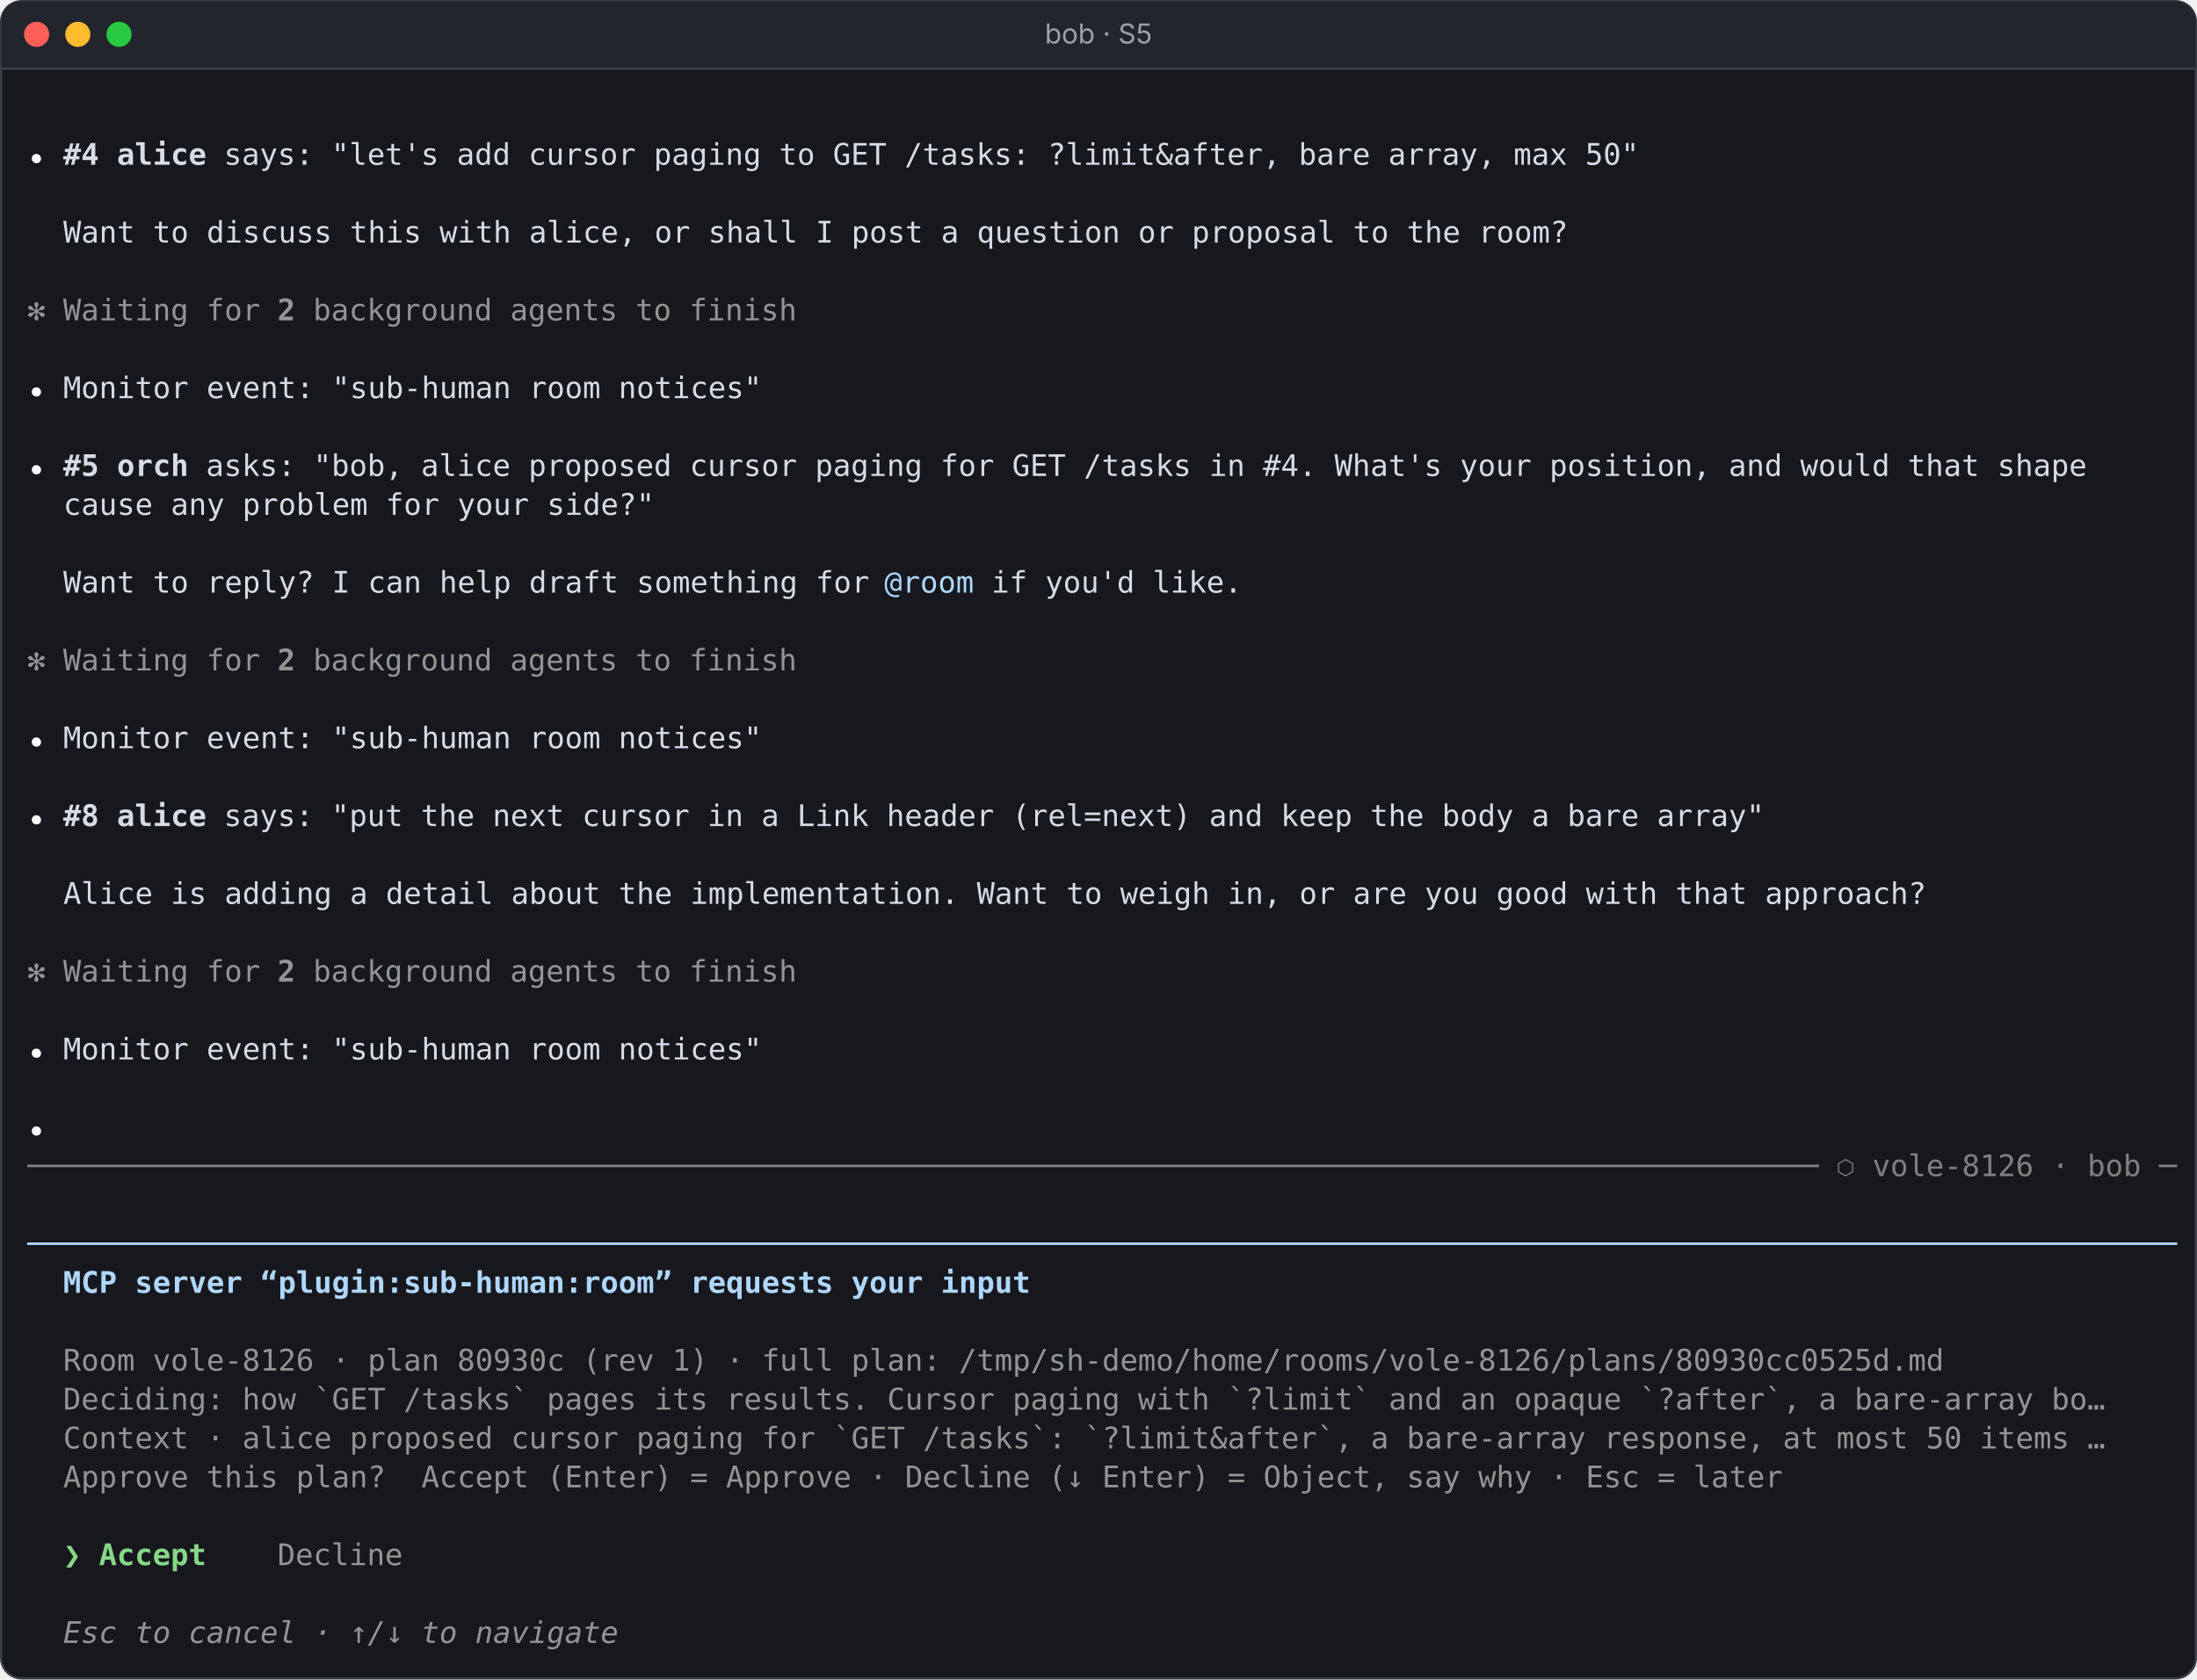
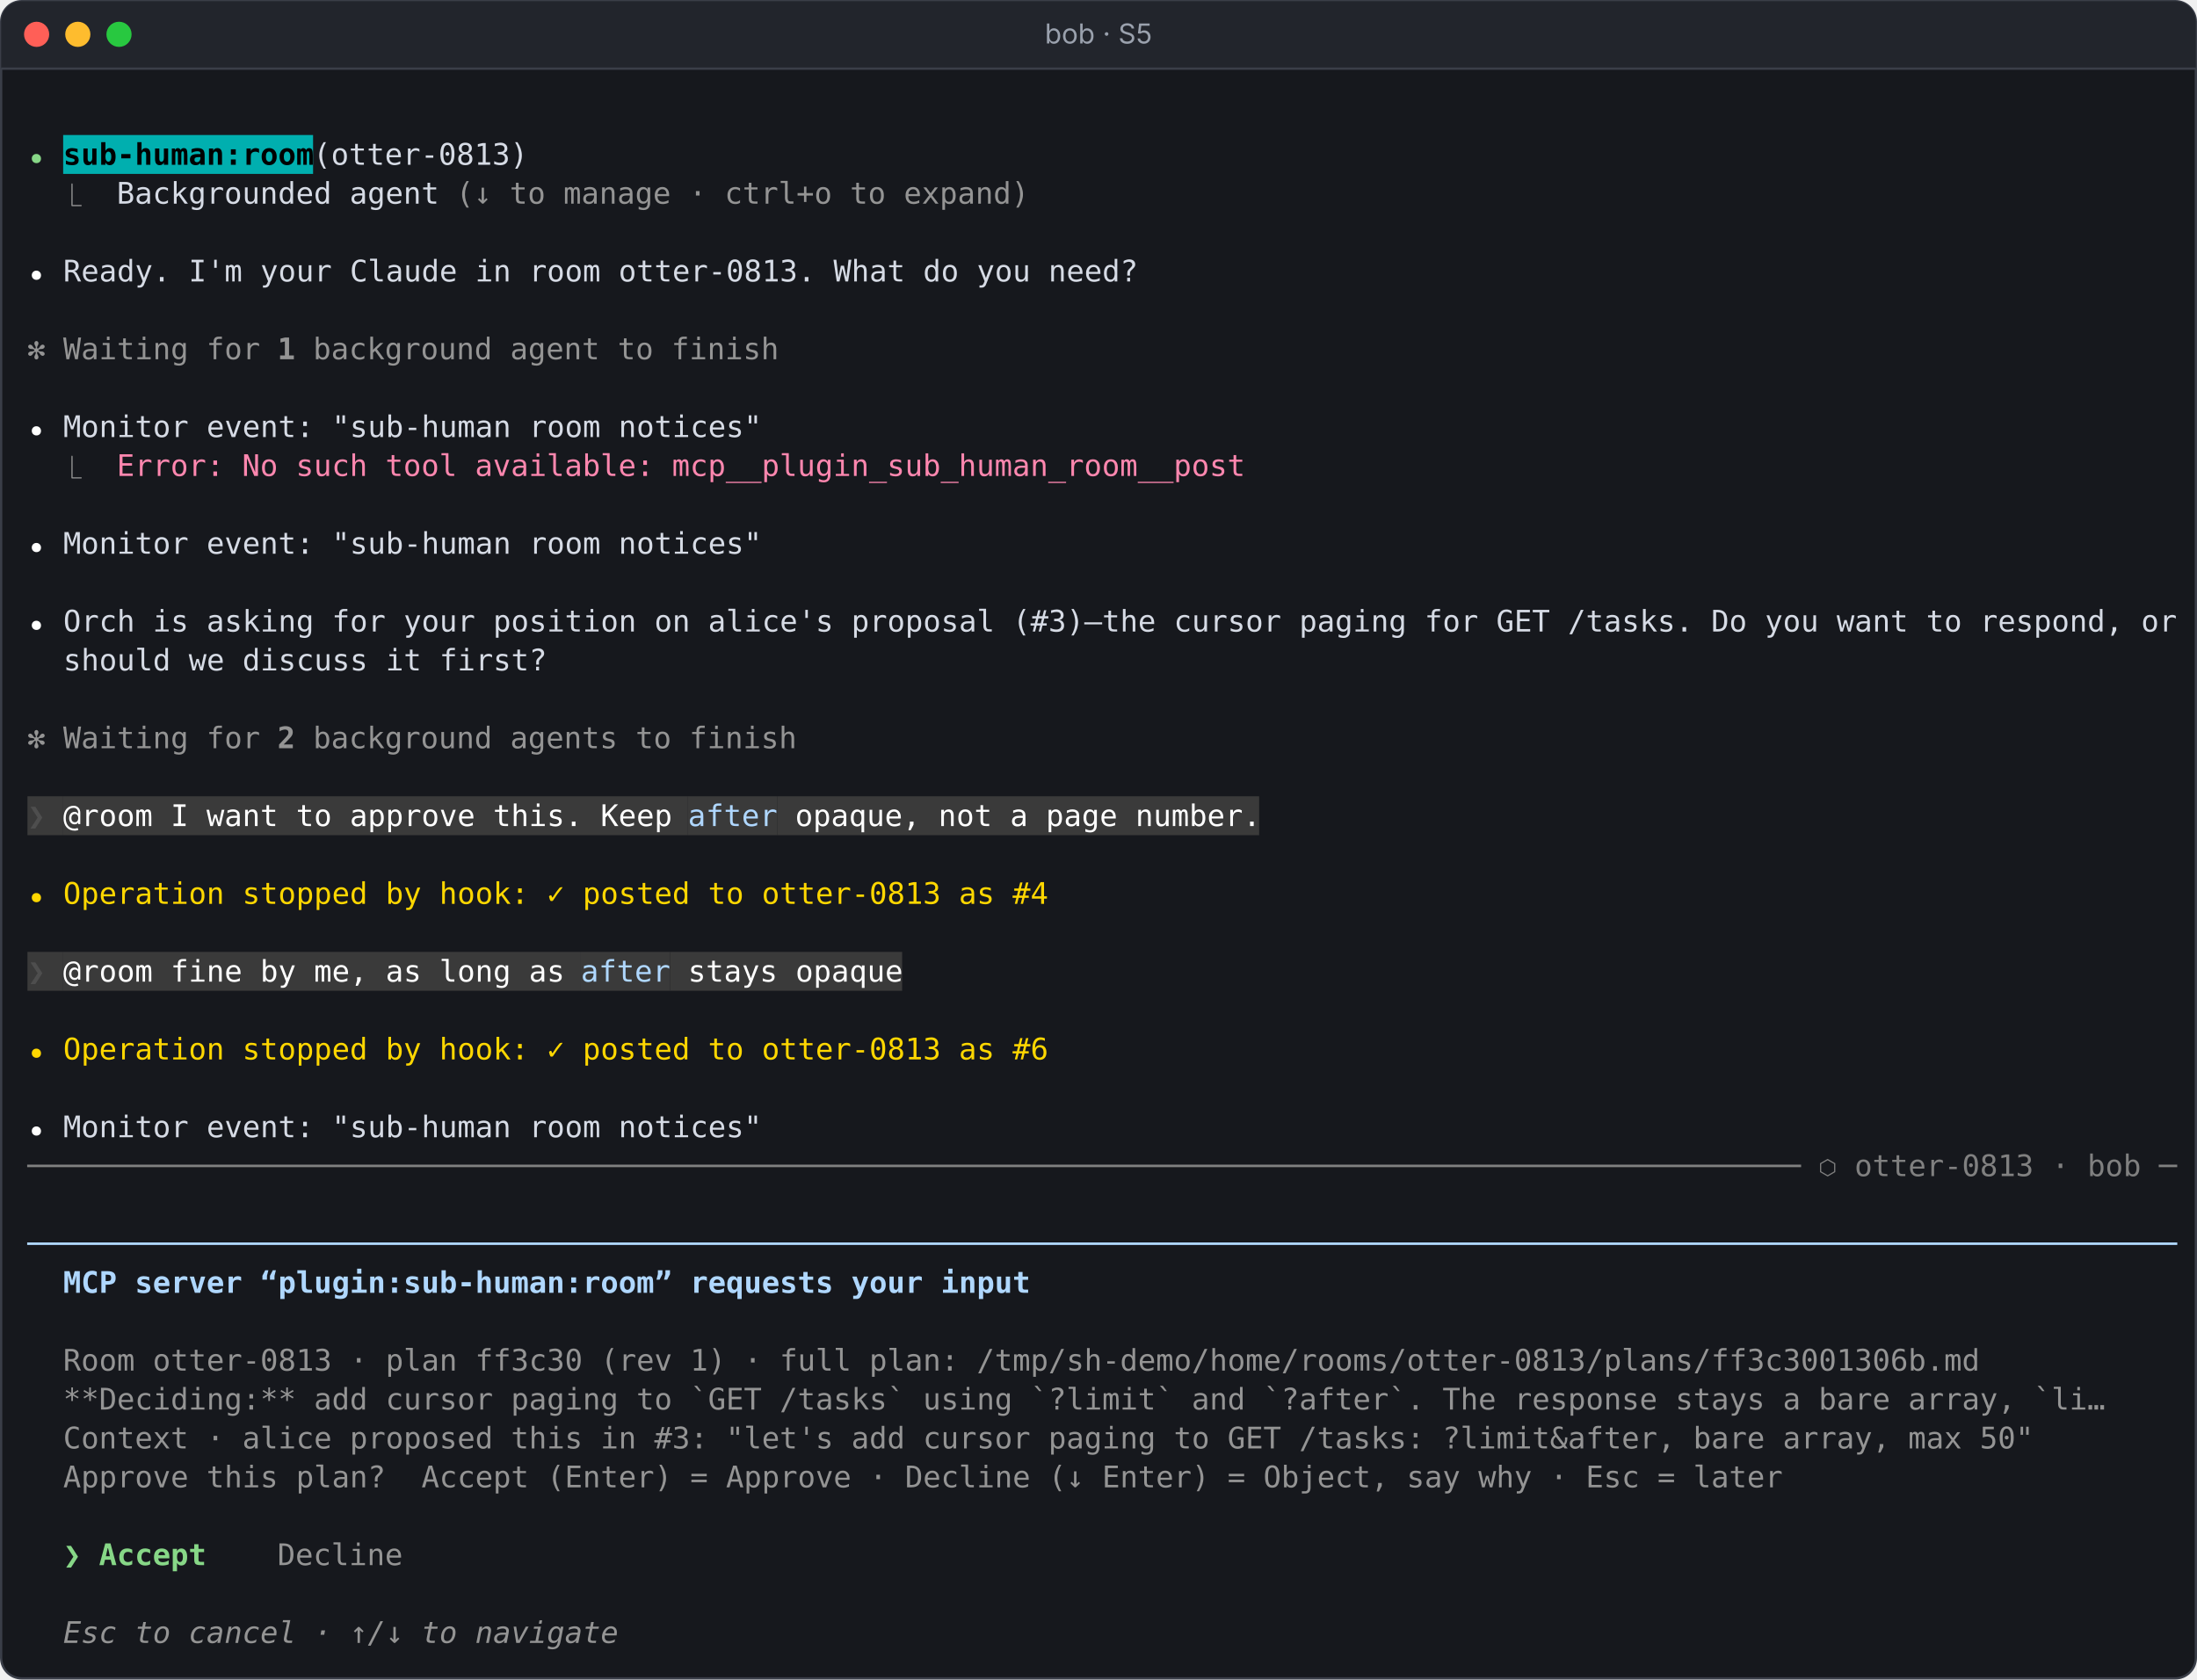
<svg xmlns="http://www.w3.org/2000/svg" viewBox="0 0 960 734" width="960" height="734" role="img" aria-label="bob · S5" font-family="ui-monospace, 'SF Mono', SFMono-Regular, Menlo, Consolas, 'DejaVu Sans Mono', 'Liberation Mono', monospace" font-size="13">
  <rect x="0.5" y="0.5" width="959" height="733" rx="9" fill="#16181d" stroke="#3a3e48" />
  <path d="M0.5 30V9.5a9 9 0 0 1 9-9h941a9 9 0 0 1 9 9V30z" fill="#22252c" />
  <line x1="0.5" y1="30" x2="959.5" y2="30" stroke="#3a3e48" />
  <circle cx="16" cy="15" r="5.5" fill="#ff5f57" />
  <circle cx="34" cy="15" r="5.5" fill="#febc2e" />
  <circle cx="52" cy="15" r="5.5" fill="#28c840" />
  <text x="480" y="19" text-anchor="middle" fill="#9aa1ad" font-size="12" font-family="-apple-system, 'Segoe UI', system-ui, sans-serif">bob · S5</text>
  <g fill="#d6dbe5">
-     <text x="12" y="72" fill="#ffffff" textLength="7.8" lengthAdjust="spacingAndGlyphs" xml:space="preserve">⏺</text>
-     <text x="27.6" y="72" font-weight="bold" textLength="62.4" lengthAdjust="spacing" xml:space="preserve">#4 alice</text>
-     <text x="90" y="72" textLength="624" lengthAdjust="spacing" xml:space="preserve"> says: "let's add cursor paging to GET /tasks: ?limit&amp;after, bare array, max 50"</text>
-     <text x="12" y="106" textLength="670.8" lengthAdjust="spacing" xml:space="preserve">  Want to discuss this with alice, or shall I post a question or proposal to the room?</text>
-     <text x="12" y="140" fill="#949494" textLength="7.8" lengthAdjust="spacingAndGlyphs" xml:space="preserve">✻</text>
-     <text x="27.6" y="140" fill="#949494" textLength="93.6" lengthAdjust="spacing" xml:space="preserve">Waiting for </text>
-     <text x="121.2" y="140" fill="#949494" font-weight="bold" xml:space="preserve">2</text>
-     <text x="129" y="140" fill="#949494" textLength="218.4" lengthAdjust="spacing" xml:space="preserve"> background agents to finish</text>
-     <text x="12" y="174" fill="#ffffff" textLength="7.8" lengthAdjust="spacingAndGlyphs" xml:space="preserve">⏺</text>
-     <text x="19.8" y="174" textLength="312" lengthAdjust="spacing" xml:space="preserve"> Monitor event: "sub-human room notices"</text>
-     <text x="12" y="208" fill="#ffffff" textLength="7.8" lengthAdjust="spacingAndGlyphs" xml:space="preserve">⏺</text>
-     <text x="27.6" y="208" font-weight="bold" textLength="54.6" lengthAdjust="spacing" xml:space="preserve">#5 orch</text>
-     <text x="82.2" y="208" textLength="826.8" lengthAdjust="spacing" xml:space="preserve"> asks: "bob, alice proposed cursor paging for GET /tasks in #4. What's your position, and would that shape</text>
-     <text x="12" y="225" textLength="273" lengthAdjust="spacing" xml:space="preserve">  cause any problem for your side?"</text>
-     <text x="12" y="259" textLength="374.4" lengthAdjust="spacing" xml:space="preserve">  Want to reply? I can help draft something for </text>
-     <text x="386.4" y="259" fill="#afd7ff" textLength="39" lengthAdjust="spacing" xml:space="preserve">@room</text>
-     <text x="425.4" y="259" textLength="117" lengthAdjust="spacing" xml:space="preserve"> if you'd like.</text>
-     <text x="12" y="293" fill="#949494" textLength="7.8" lengthAdjust="spacingAndGlyphs" xml:space="preserve">✻</text>
-     <text x="27.6" y="293" fill="#949494" textLength="93.6" lengthAdjust="spacing" xml:space="preserve">Waiting for </text>
-     <text x="121.2" y="293" fill="#949494" font-weight="bold" xml:space="preserve">2</text>
-     <text x="129" y="293" fill="#949494" textLength="218.4" lengthAdjust="spacing" xml:space="preserve"> background agents to finish</text>
-     <text x="12" y="327" fill="#ffffff" textLength="7.8" lengthAdjust="spacingAndGlyphs" xml:space="preserve">⏺</text>
-     <text x="19.8" y="327" textLength="312" lengthAdjust="spacing" xml:space="preserve"> Monitor event: "sub-human room notices"</text>
-     <text x="12" y="361" fill="#ffffff" textLength="7.8" lengthAdjust="spacingAndGlyphs" xml:space="preserve">⏺</text>
-     <text x="27.6" y="361" font-weight="bold" textLength="62.4" lengthAdjust="spacing" xml:space="preserve">#8 alice</text>
-     <text x="90" y="361" textLength="678.6" lengthAdjust="spacing" xml:space="preserve"> says: "put the next cursor in a Link header (rel=next) and keep the body a bare array"</text>
-     <text x="12" y="395" textLength="826.8" lengthAdjust="spacing" xml:space="preserve">  Alice is adding a detail about the implementation. Want to weigh in, or are you good with that approach?</text>
-     <text x="12" y="429" fill="#949494" textLength="7.8" lengthAdjust="spacingAndGlyphs" xml:space="preserve">✻</text>
-     <text x="27.6" y="429" fill="#949494" textLength="93.6" lengthAdjust="spacing" xml:space="preserve">Waiting for </text>
-     <text x="121.2" y="429" fill="#949494" font-weight="bold" xml:space="preserve">2</text>
-     <text x="129" y="429" fill="#949494" textLength="218.4" lengthAdjust="spacing" xml:space="preserve"> background agents to finish</text>
-     <text x="12" y="463" fill="#ffffff" textLength="7.8" lengthAdjust="spacingAndGlyphs" xml:space="preserve">⏺</text>
-     <text x="19.8" y="463" textLength="312" lengthAdjust="spacing" xml:space="preserve"> Monitor event: "sub-human room notices"</text>
+     <rect x="27.6" y="59" width="109.2" height="17" fill="#00afaf" />
+     <rect x="12" y="348" width="15.6" height="17" fill="#3a3a3a" />
+     <rect x="27.6" y="348" width="273" height="17" fill="#3a3a3a" />
+     <rect x="300.6" y="348" width="39" height="17" fill="#3a3a3a" />
+     <rect x="339.6" y="348" width="210.6" height="17" fill="#3a3a3a" />
+     <rect x="12" y="416" width="15.6" height="17" fill="#3a3a3a" />
+     <rect x="27.6" y="416" width="226.2" height="17" fill="#3a3a3a" />
+     <rect x="253.8" y="416" width="39" height="17" fill="#3a3a3a" />
+     <rect x="292.8" y="416" width="101.4" height="17" fill="#3a3a3a" />
+     <text x="12" y="72" fill="#87d787" textLength="7.8" lengthAdjust="spacingAndGlyphs" xml:space="preserve">⏺</text>
+     <text x="27.6" y="72" fill="#000000" font-weight="bold" textLength="109.2" lengthAdjust="spacing" xml:space="preserve">sub-human:room</text>
+     <text x="136.8" y="72" textLength="93.6" lengthAdjust="spacing" xml:space="preserve">(otter-0813)</text>
+     <text x="12" y="89" fill="#949494" textLength="39" lengthAdjust="spacingAndGlyphs" xml:space="preserve">  ⎿  </text>
+     <text x="51" y="89" textLength="140.4" lengthAdjust="spacing" xml:space="preserve">Backgrounded agent</text>
+     <text x="191.4" y="89" fill="#949494" textLength="257.4" lengthAdjust="spacingAndGlyphs" xml:space="preserve"> (↓ to manage · ctrl+o to expand)</text>
+     <text x="12" y="123" fill="#ffffff" textLength="7.8" lengthAdjust="spacingAndGlyphs" xml:space="preserve">⏺</text>
+     <text x="19.8" y="123" textLength="475.8" lengthAdjust="spacing" xml:space="preserve"> Ready. I'm your Claude in room otter-0813. What do you need?</text>
+     <text x="12" y="157" fill="#949494" textLength="7.8" lengthAdjust="spacingAndGlyphs" xml:space="preserve">✻</text>
+     <text x="27.6" y="157" fill="#949494" textLength="93.6" lengthAdjust="spacing" xml:space="preserve">Waiting for </text>
+     <text x="121.2" y="157" fill="#949494" font-weight="bold" xml:space="preserve">1</text>
+     <text x="129" y="157" fill="#949494" textLength="210.6" lengthAdjust="spacing" xml:space="preserve"> background agent to finish</text>
+     <text x="12" y="191" fill="#ffffff" textLength="7.8" lengthAdjust="spacingAndGlyphs" xml:space="preserve">⏺</text>
+     <text x="19.8" y="191" textLength="312" lengthAdjust="spacing" xml:space="preserve"> Monitor event: "sub-human room notices"</text>
+     <text x="12" y="208" fill="#949494" textLength="39" lengthAdjust="spacingAndGlyphs" xml:space="preserve">  ⎿  </text>
+     <text x="51" y="208" fill="#ff87af" textLength="491.4" lengthAdjust="spacing" xml:space="preserve">Error: No such tool available: mcp__plugin_sub_human_room__post</text>
+     <text x="12" y="242" fill="#ffffff" textLength="7.8" lengthAdjust="spacingAndGlyphs" xml:space="preserve">⏺</text>
+     <text x="19.8" y="242" textLength="312" lengthAdjust="spacing" xml:space="preserve"> Monitor event: "sub-human room notices"</text>
+     <text x="12" y="276" fill="#ffffff" textLength="7.8" lengthAdjust="spacingAndGlyphs" xml:space="preserve">⏺</text>
+     <text x="19.8" y="276" textLength="928.2" lengthAdjust="spacingAndGlyphs" xml:space="preserve"> Orch is asking for your position on alice's proposal (#3)—the cursor paging for GET /tasks. Do you want to respond, or</text>
+     <text x="12" y="293" textLength="226.2" lengthAdjust="spacing" xml:space="preserve">  should we discuss it first?</text>
+     <text x="12" y="327" fill="#949494" textLength="7.8" lengthAdjust="spacingAndGlyphs" xml:space="preserve">✻</text>
+     <text x="27.6" y="327" fill="#949494" textLength="93.6" lengthAdjust="spacing" xml:space="preserve">Waiting for </text>
+     <text x="121.2" y="327" fill="#949494" font-weight="bold" xml:space="preserve">2</text>
+     <text x="129" y="327" fill="#949494" textLength="218.4" lengthAdjust="spacing" xml:space="preserve"> background agents to finish</text>
+     <text x="12" y="361" fill="#4e4e4e" textLength="15.6" lengthAdjust="spacingAndGlyphs" xml:space="preserve">❯ </text>
+     <text x="27.6" y="361" fill="#ffffff" textLength="273" lengthAdjust="spacing" xml:space="preserve">@room I want to approve this. Keep </text>
+     <text x="300.6" y="361" fill="#afd7ff" textLength="39" lengthAdjust="spacing" xml:space="preserve">after</text>
+     <text x="339.6" y="361" fill="#ffffff" textLength="210.6" lengthAdjust="spacing" xml:space="preserve"> opaque, not a page number.</text>
+     <text x="12" y="395" fill="#ffd700" textLength="7.8" lengthAdjust="spacingAndGlyphs" xml:space="preserve">⏺</text>
+     <text x="27.6" y="395" fill="#ffd700" textLength="429" lengthAdjust="spacingAndGlyphs" xml:space="preserve">Operation stopped by hook: ✓ posted to otter-0813 as #4</text>
+     <text x="12" y="429" fill="#4e4e4e" textLength="15.6" lengthAdjust="spacingAndGlyphs" xml:space="preserve">❯ </text>
+     <text x="27.6" y="429" fill="#ffffff" textLength="226.2" lengthAdjust="spacing" xml:space="preserve">@room fine by me, as long as </text>
+     <text x="253.8" y="429" fill="#afd7ff" textLength="39" lengthAdjust="spacing" xml:space="preserve">after</text>
+     <text x="292.8" y="429" fill="#ffffff" textLength="101.4" lengthAdjust="spacing" xml:space="preserve"> stays opaque</text>
+     <text x="12" y="463" fill="#ffd700" textLength="7.8" lengthAdjust="spacingAndGlyphs" xml:space="preserve">⏺</text>
+     <text x="27.6" y="463" fill="#ffd700" textLength="429" lengthAdjust="spacingAndGlyphs" xml:space="preserve">Operation stopped by hook: ✓ posted to otter-0813 as #6</text>
    <text x="12" y="497" fill="#ffffff" textLength="7.8" lengthAdjust="spacingAndGlyphs" xml:space="preserve">⏺</text>
-     <text x="12" y="514" fill="#808080" textLength="936" lengthAdjust="spacingAndGlyphs" xml:space="preserve">──────────────────────────────────────────────────────────────────────────────────────────────────── ⬡ vole-8126 · bob ─</text>
+     <text x="19.8" y="497" textLength="312" lengthAdjust="spacing" xml:space="preserve"> Monitor event: "sub-human room notices"</text>
+     <text x="12" y="514" fill="#808080" textLength="936" lengthAdjust="spacingAndGlyphs" xml:space="preserve">─────────────────────────────────────────────────────────────────────────────────────────────────── ⬡ otter-0813 · bob ─</text>
    <text x="12" y="548" fill="#afd7ff" textLength="936" lengthAdjust="spacingAndGlyphs" xml:space="preserve">────────────────────────────────────────────────────────────────────────────────────────────────────────────────────────</text>
    <text x="27.6" y="565" fill="#afd7ff" font-weight="bold" textLength="421.2" lengthAdjust="spacingAndGlyphs" xml:space="preserve">MCP server “plugin:sub-human:room” requests your input</text>
-     <text x="27.6" y="599" fill="#949494" textLength="819" lengthAdjust="spacingAndGlyphs" xml:space="preserve">Room vole-8126 · plan 80930c (rev 1) · full plan: /tmp/sh-demo/home/rooms/vole-8126/plans/80930cc0525d.md</text>
-     <text x="27.6" y="616" fill="#949494" textLength="889.2" lengthAdjust="spacingAndGlyphs" xml:space="preserve">Deciding: how `GET /tasks` pages its results. Cursor paging with `?limit` and an opaque `?after`, a bare-array bo…</text>
-     <text x="27.6" y="633" fill="#949494" textLength="889.2" lengthAdjust="spacingAndGlyphs" xml:space="preserve">Context · alice proposed cursor paging for `GET /tasks`: `?limit&amp;after`, a bare-array response, at most 50 items …</text>
+     <text x="27.6" y="599" fill="#949494" textLength="834.6" lengthAdjust="spacingAndGlyphs" xml:space="preserve">Room otter-0813 · plan ff3c30 (rev 1) · full plan: /tmp/sh-demo/home/rooms/otter-0813/plans/ff3c3001306b.md</text>
+     <text x="27.6" y="616" fill="#949494" textLength="889.2" lengthAdjust="spacingAndGlyphs" xml:space="preserve">**Deciding:** add cursor paging to `GET /tasks` using `?limit` and `?after`. The response stays a bare array, `li…</text>
+     <text x="27.6" y="633" fill="#949494" textLength="858" lengthAdjust="spacingAndGlyphs" xml:space="preserve">Context · alice proposed this in #3: "let's add cursor paging to GET /tasks: ?limit&amp;after, bare array, max 50"</text>
    <text x="27.6" y="650" fill="#949494" textLength="748.8" lengthAdjust="spacingAndGlyphs" xml:space="preserve">Approve this plan?  Accept (Enter) = Approve · Decline (↓ Enter) = Object, say why · Esc = later</text>
    <text x="27.6" y="684" fill="#87d787" textLength="7.8" lengthAdjust="spacingAndGlyphs" xml:space="preserve">❯</text>
    <text x="35.4" y="684" fill="#87d787" font-weight="bold" textLength="70.2" lengthAdjust="spacing" xml:space="preserve"> Accept  </text>
    <text x="113.4" y="684" fill="#949494" textLength="62.4" lengthAdjust="spacing" xml:space="preserve"> Decline</text>
    <text x="27.6" y="718" fill="#949494" font-style="italic" textLength="241.8" lengthAdjust="spacingAndGlyphs" xml:space="preserve">Esc to cancel · ↑/↓ to navigate</text>
  </g>
</svg>
